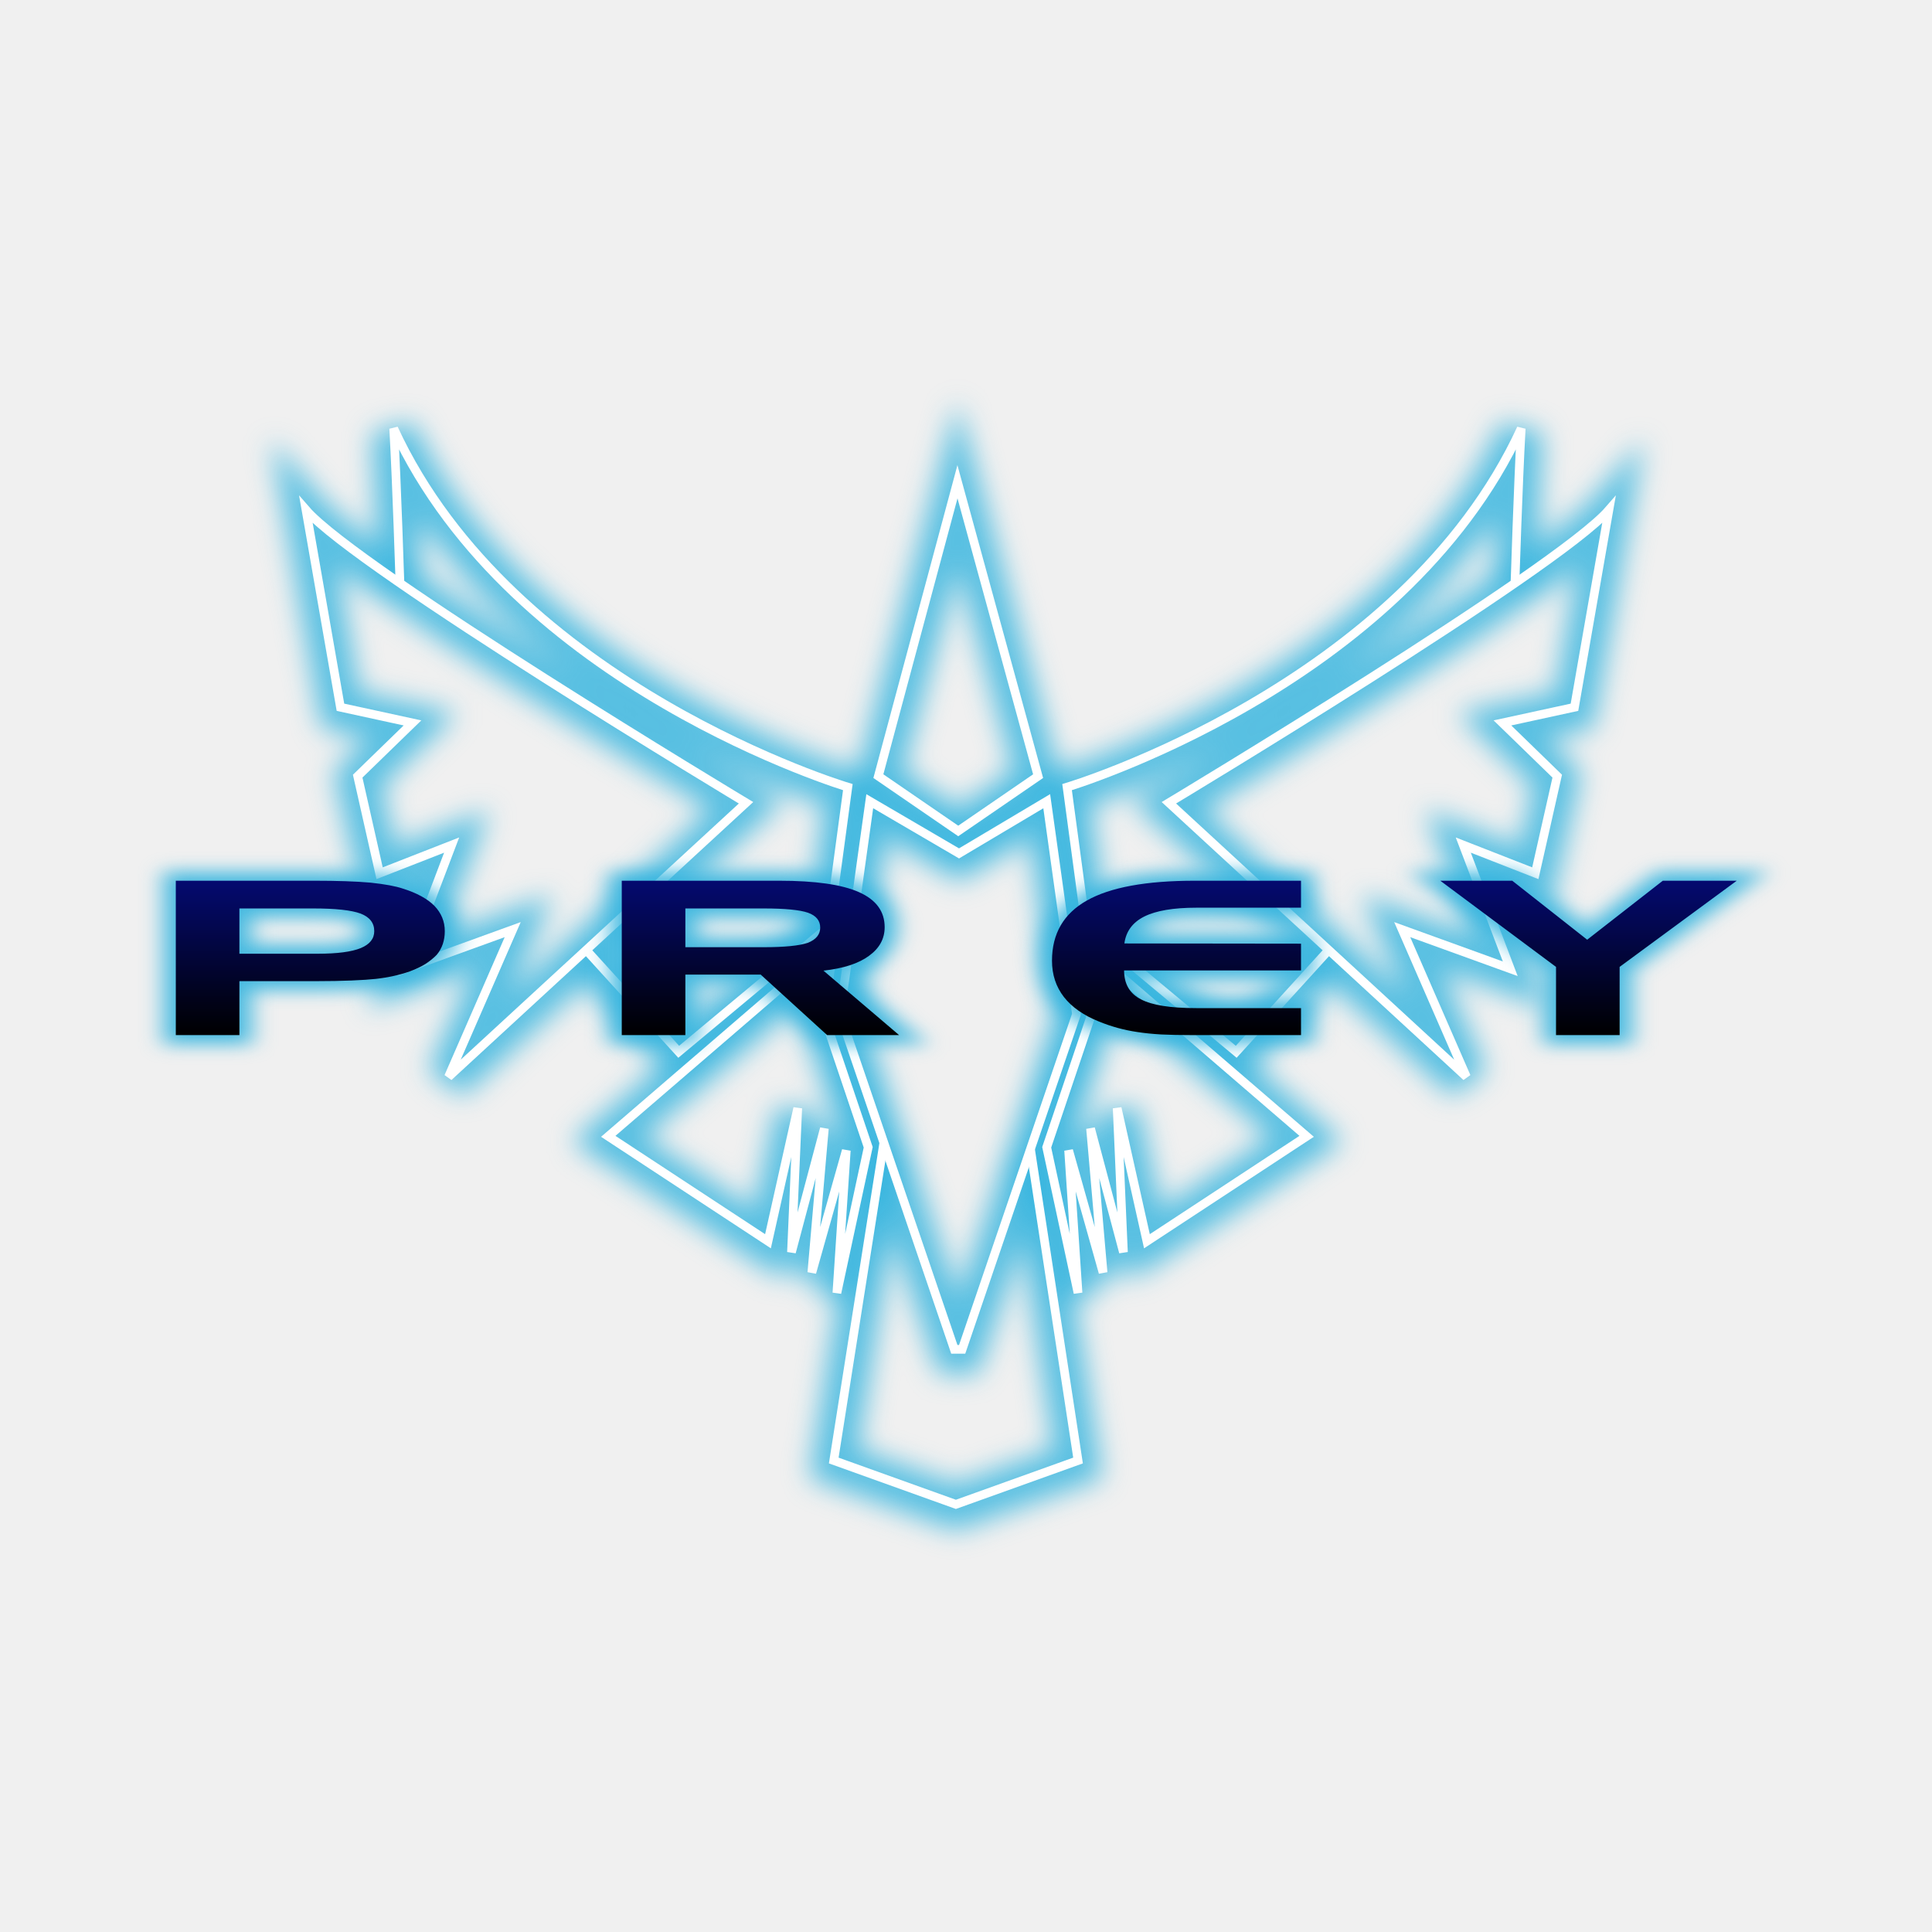
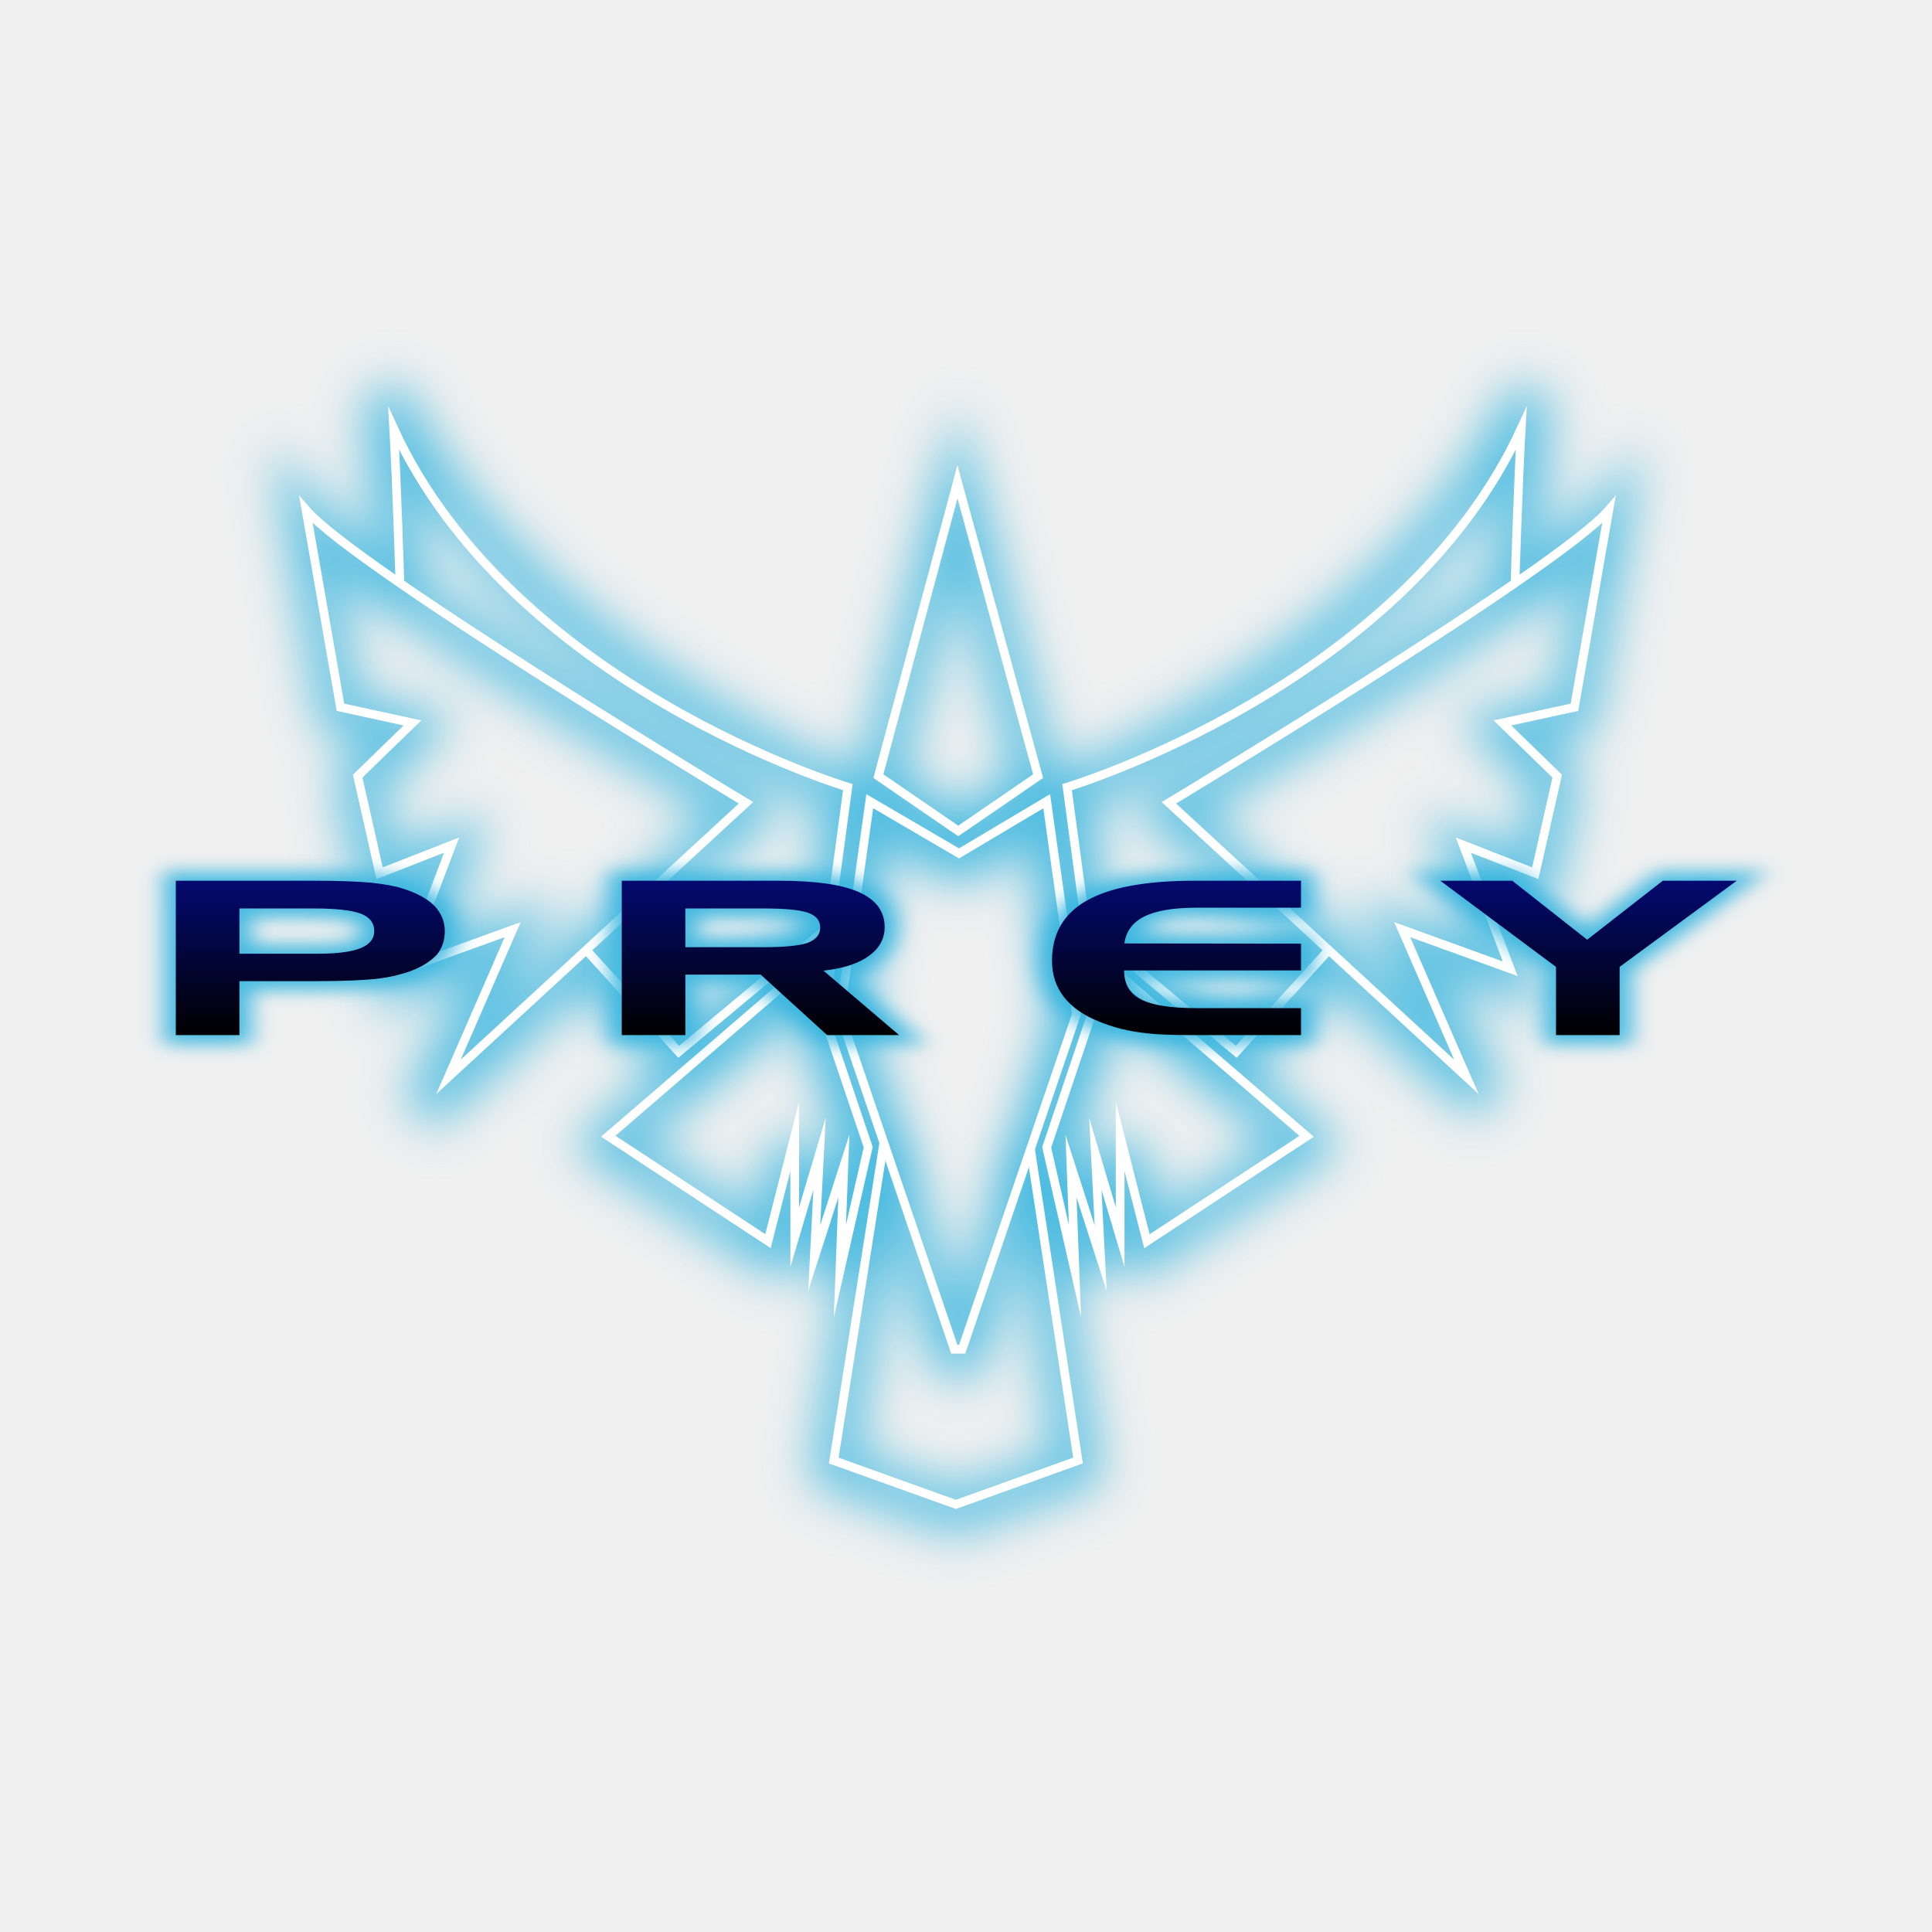
<svg xmlns="http://www.w3.org/2000/svg" enable-background="new 0 0 500 500" version="1.1" viewBox="0 0 500 500" xml:space="preserve">
  <defs>
    <linearGradient id="linearGradient4" x1="-261.5" x2="-261.5" y1="361.74" y2="300.41" gradientTransform="matrix(.86191 0 0 .65143 270.89 32.233)" gradientUnits="userSpaceOnUse">
      <stop offset="0" />
      <stop stop-color="#040a70" offset="1" />
    </linearGradient>
    <filter id="filter5" x="-.026" y="-.196" width="1.064" height="1.391" color-interpolation-filters="sRGB">
      <feGaussianBlur stdDeviation="3.332" />
    </filter>
-     <filter id="filter6" x="-.051" y="-.057" width="1.103" height="1.109" color-interpolation-filters="sRGB">
+     <filter id="filter6" x="-.425" y="-.36" width="1.849" height="1.558" color-interpolation-filters="sRGB">
      <feGaussianBlur stdDeviation="4.621" />
    </filter>
  </defs>
-   <g transform="matrix(.74932 0 0 .74932 60.459 63.529)" clip-rule="evenodd" fill="none" filter="url(#filter6)" stroke="#34b4de" stroke-opacity=".8" stroke-width="15" style="mix-blend-mode:normal">
-     <path d="m57.452 117.67s-1.082-33.984-2.164-53.455c41.106 89.242 156.85 123.86 156.85 123.86l-6.49 48.137-51.923 43.27-32.452-35.698" />
-     <path d="m176.98 193.48s-134.14-80.589-151.98-101.14c4.327 24.879 11.899 68.149 11.899 68.149l24.88 5.408-18.93 18.389 7.572 33.534 24.88-9.735-16.227 42.728 37.32-13.521-22.176 50.84z" />
-     <path d="m280.83 192.94 10.277 73.556-39.484 115.75h-2.705l-39.483-115.75 10.276-73.556 30.831 18.029z" />
-     <path d="m129.39 308.68 77.885-67.067-3.245 25.963 15.144 44.891-10.817 50.3 3.245-49.219-11.899 42.188 4.327-49.76-11.358 42.73 2.164-49.76-10.277 45.974z" />
-     <path d="m224.58 310.85-17.308 109.8 42.187 15.144 42.188-15.144-16.406-107.45" />
-     <path d="m250 82.602-27.313 101.68 27.584 18.93 27.584-18.93z" />
-     <path d="m442.55 117.67s1.081-33.984 2.163-53.455c-41.105 89.242-156.85 123.86-156.85 123.86l6.491 48.137 51.923 43.27 32.451-35.698" />
-     <path d="m323.02 193.48s134.14-80.589 151.98-101.14c-4.326 24.879-11.898 68.149-11.898 68.149l-24.881 5.408 18.93 18.389-7.572 33.534-24.879-9.735 16.226 42.728-37.319-13.521 22.174 50.84z" />
-     <path d="m370.61 308.68-77.886-67.067 3.246 25.963-15.144 44.891 10.816 50.3-3.244-49.219 11.898 42.188-4.326-49.76 11.358 42.73-2.165-49.76 10.277 45.974z" />
+   <g transform="translate(-.006919 1.8595)" clip-rule="evenodd" fill="none" filter="url(#filter6)" stop-color="#000000" stroke="#34b4de" stroke-opacity=".8" stroke-width="11.24" style="-inkscape-stroke:none;font-variation-settings:normal">
+     <path d="m103.51 150.95s-3.01-36.349-3.82-50.939c30.802 66.871 119.73 103.69 119.73 103.69l-4.863 36.07-38.907 32.423-24.317-26.749" filter="url(#filter6)" stop-color="#000000" style="-inkscape-stroke:none;font-variation-settings:normal" />
+     <path d="m193.07 207.76s-100.51-60.387-113.88-75.786c3.242 18.642 8.916 51.065 8.916 51.065l18.643 4.052-14.185 13.779 5.674 25.128 18.643-7.295-12.159 32.017 27.965-10.132-23.458 45.092z" filter="url(#filter6)" stop-color="#000000" style="-inkscape-stroke:none;font-variation-settings:normal" />
+     <path d="m270.89 207.35 7.701 55.117-29.586 86.734h-2.027l-29.585-86.734 7.7-55.117 23.102 13.509z" filter="url(#filter6)" stop-color="#000000" style="-inkscape-stroke:none;font-variation-settings:normal" />
+     <path d="m228.74 295.71-12.969 82.275 31.612 11.348 31.612-11.348-12.293-80.514" filter="url(#filter6)" stop-color="#000000" style="-inkscape-stroke:none;font-variation-settings:normal" />
+     <path d="m247.79 124.67-20.466 76.191 20.669 14.185 20.669-14.185z" filter="url(#filter6)" stop-color="#000000" style="-inkscape-stroke:none;font-variation-settings:normal" />
+     <path d="m392.07 150.95s3.119-36.239 3.929-50.829c-30.801 66.871-119.84 103.58-119.84 103.58l4.864 36.07 38.907 32.423 24.316-26.749" filter="url(#filter6)" stop-color="#000000" style="-inkscape-stroke:none;font-variation-settings:normal" />
+     <path d="m302.5 207.76s100.51-60.387 113.88-75.786c-3.242 18.642-8.915 51.065-8.915 51.065l-18.644 4.052 14.185 13.779-5.674 25.128-18.642-7.295 12.158 32.017-27.964-10.132 21.746 42.371z" filter="url(#filter6)" stop-color="#000000" style="-inkscape-stroke:none;font-variation-settings:normal" />
+     <path d="m338.16 294.08-58.362-50.255 2.432 19.455-11.348 33.638 7.327 32.094-1.032-27.241 7.672 23.839-1.376-27.025 6.422 21.602v-26.105l6.923 27.155z" filter="url(#filter6)" stop-color="#000000" style="-inkscape-stroke:none;font-variation-settings:normal;paint-order:normal" />
+     <path d="m157.41 294.05 58.362-50.255-2.432 19.455 11.348 33.638-7.327 32.094 1.032-27.241-7.672 23.839 1.376-27.025-6.422 21.602v-26.105l-6.923 27.155z" filter="url(#filter6)" stop-color="#000000" style="-inkscape-stroke:none;font-variation-settings:normal;paint-order:normal" />
  </g>
-   <g transform="matrix(.74932 0 0 .74932 60.459 62.779)" clip-rule="evenodd" fill="none" stroke="#fff" stroke-width="3">
-     <path d="m57.452 117.67s-1.082-33.984-2.164-53.455c41.106 89.242 156.85 123.86 156.85 123.86l-6.49 48.137-51.923 43.27-32.452-35.698" />
-     <path d="m176.98 193.48s-134.14-80.589-151.98-101.14c4.327 24.879 11.899 68.149 11.899 68.149l24.88 5.408-18.93 18.389 7.572 33.534 24.88-9.735-16.227 42.728 37.32-13.521-22.176 50.84z" />
-     <path d="m280.83 192.94 10.277 73.556-39.484 115.75h-2.705l-39.483-115.75 10.276-73.556 30.831 18.029z" />
-     <path d="m129.39 308.68 77.885-67.067-3.245 25.963 15.144 44.891-10.817 50.3 3.245-49.219-11.899 42.188 4.327-49.76-11.358 42.73 2.164-49.76-10.277 45.974z" />
-     <path d="m224.58 310.85-17.308 109.8 42.187 15.144 42.188-15.144-16.406-107.45" />
-     <path d="m250 82.602-27.313 101.68 27.584 18.93 27.584-18.93z" />
-     <path d="m442.55 117.67s1.081-33.984 2.163-53.455c-41.105 89.242-156.85 123.86-156.85 123.86l6.491 48.137 51.923 43.27 32.451-35.698" />
-     <path d="m323.02 193.48s134.14-80.589 151.98-101.14c-4.326 24.879-11.898 68.149-11.898 68.149l-24.881 5.408 18.93 18.389-7.572 33.534-24.879-9.735 16.226 42.728-37.319-13.521 22.174 50.84z" />
-     <path d="m370.61 308.68-77.886-67.067 3.246 25.963-15.144 44.891 10.816 50.3-3.244-49.219 11.898 42.188-4.326-49.76 11.358 42.73-2.165-49.76 10.277 45.974z" />
+   <g clip-rule="evenodd" fill="none" stroke="#fff">
+     <g stroke-miterlimit="5.4" stroke-width="2.248">
+       <path d="m103.51 150.95s-.811-25.465-1.621-40.055c30.802 66.871 117.53 92.811 117.53 92.811l-4.863 36.07-38.907 32.423-24.317-26.749" />
+       <path d="m193.07 207.76s-100.51-60.387-113.88-75.786c3.242 18.642 8.916 51.065 8.916 51.065l18.643 4.052-14.185 13.779 5.674 25.128 18.643-7.295-12.159 32.017 27.965-10.132-16.617 38.095z" />
+       <path d="m270.89 207.35 7.701 55.117-29.586 86.734h-2.027l-29.585-86.734 7.7-55.117 23.102 13.509z" />
+       <path d="m228.74 295.71-12.969 82.275 31.612 11.348 31.612-11.348-12.293-80.514" />
+       <path d="m247.79 124.67-20.466 76.191 20.669 14.185 20.669-14.185z" />
+       <path d="m392.07 150.95s.81-25.465 1.621-40.055c-30.801 66.871-117.53 92.811-117.53 92.811l4.864 36.07 38.907 32.423 24.316-26.749" />
+       <path d="m302.5 207.76s100.51-60.387 113.88-75.786c-3.242 18.642-8.915 51.065-8.915 51.065l-18.644 4.052 14.185 13.779-5.674 25.128-18.642-7.295 12.158 32.017-27.964-10.132 16.615 38.095z" />
+     </g>
+     <path d="m338.16 294.08-58.362-50.255 2.432 19.455-11.348 33.638 7.327 32.094-1.032-27.241 7.672 23.839-1.376-27.025 6.422 21.602v-26.105l6.923 27.155z" stroke-miterlimit="15" stroke-width="2.248" style="paint-order:normal" />
+     <path d="m157.41 294.05 58.362-50.255-2.432 19.455 11.348 33.638-7.327 32.094 1.032-27.241-7.672 23.839 1.376-27.025-6.422 21.602v-26.105l-6.923 27.155z" stroke-miterlimit="15" stroke-width="2.248" style="paint-order:normal" />
  </g>
  <path transform="matrix(.86191 0 0 .65143 417.16 -75.545)" d="m-431.2 465.86h41.553q10.463 0 16.927.766 6.422.893 9.74 2.382 6.252 2.594 9.442 6.848 3.105 4.296 3.105 10.037 0 5.572-2.424 9.399-1.403 1.914-3.317 3.573-1.999 1.659-4.678 2.977-4.636 2.169-10.292 3.02-2.594.383-7.315.638-4.721.255-10.378.255h-23.264v21.436h-19.096zm41.297 11.016h-22.201v17.991h23.434q8.889 0 13.014-2.254 4.04-2.212 4.04-6.72 0-4.891-4.083-6.975-4.168-2.042-14.205-2.042zm135.22 0h-23.52v15.396h23.52q9.357 0 13.27-1.744 3.7-1.956 3.7-6.039 0-4.168-3.658-5.912-3.743-1.701-13.312-1.701zm-42.616-11.016h47.209q16.374 0 24.03 4.551 7.698 4.508 7.698 13.908 0 6.89-4.721 11.398-4.678 4.551-13.652 5.869l22.711 25.604h-21.606l-19.947-24.03h-22.626v24.03h-19.096zm172.52 10.718q-10.292 0-15.609 3.487-5.274 3.487-5.997 10.718l53.036.085v10.633h-53.121q0 8.081 5.061 11.483 4.976 3.487 16.63 3.487h31.43v10.718h-32.366q-5.699 0-9.612-.255-3.913-.298-7.23-.978-5.912-1.148-11.483-4.168-6.89-3.658-10.505-9.74-3.573-6.124-3.573-14.418 0-16.077 10.463-23.902 10.505-7.868 32.451-7.868h31.856v10.718zm73.251-10.718h21.606l22.499 23.435 22.711-23.435h22.201l-35.173 34.237v27.092h-19.096v-27.092z" fill="#34b4de" fill-opacity=".8" filter="url(#filter5)" stroke="#34b4de" stroke-opacity=".8" stroke-width="8.001" style="paint-order:markers stroke fill" aria-label="PREY" />
  <path d="m45.498 227.93h35.815q9.018 0 14.59.499 5.535.582 8.395 1.552 5.389 1.69 8.138 4.461 2.676 2.798 2.676 6.539 0 3.629-2.09 6.123-1.21 1.247-2.859 2.327-1.723 1.081-4.032 1.939-3.996 1.413-8.871 1.967-2.236.249-6.305.416-4.069.166-8.944.166h-20.052v13.964h-16.459zm35.595 7.176h-19.135v11.72h20.199q7.662 0 11.217-1.468 3.482-1.441 3.482-4.378 0-3.186-3.519-4.544-3.592-1.33-12.244-1.33zm116.55 0h-20.272v10.029h20.272q8.065 0 11.437-1.136 3.189-1.274 3.189-3.934 0-2.715-3.153-3.851-3.226-1.108-11.474-1.108zm-36.731-7.176h40.69q14.113 0 20.712 2.965 6.635 2.937 6.635 9.06 0 4.488-4.069 7.425-4.032 2.965-11.767 3.823l19.575 16.679h-18.622l-17.193-15.654h-19.502v15.654h-16.459zm148.7 6.982q-8.871 0-13.453 2.272-4.546 2.272-5.169 6.982l45.712.055v6.926h-45.786q0 5.264 4.362 7.481 4.289 2.272 14.333 2.272h27.09v6.982h-27.897q-4.912 0-8.285-.166-3.373-.194-6.232-.637-5.096-.748-9.898-2.715-5.939-2.383-9.055-6.345-3.079-3.99-3.079-9.392 0-10.473 9.018-15.571 9.055-5.126 27.97-5.126h27.457v6.982zm63.136-6.982h18.622l19.392 15.266 19.575-15.266h19.135l-30.316 22.303v17.649h-16.459v-17.649z" fill="url(#linearGradient4)" stroke-linecap="round" stroke-opacity=".8" stroke-width="2.72" style="paint-order:markers stroke fill" aria-label="PREY" />
</svg>
